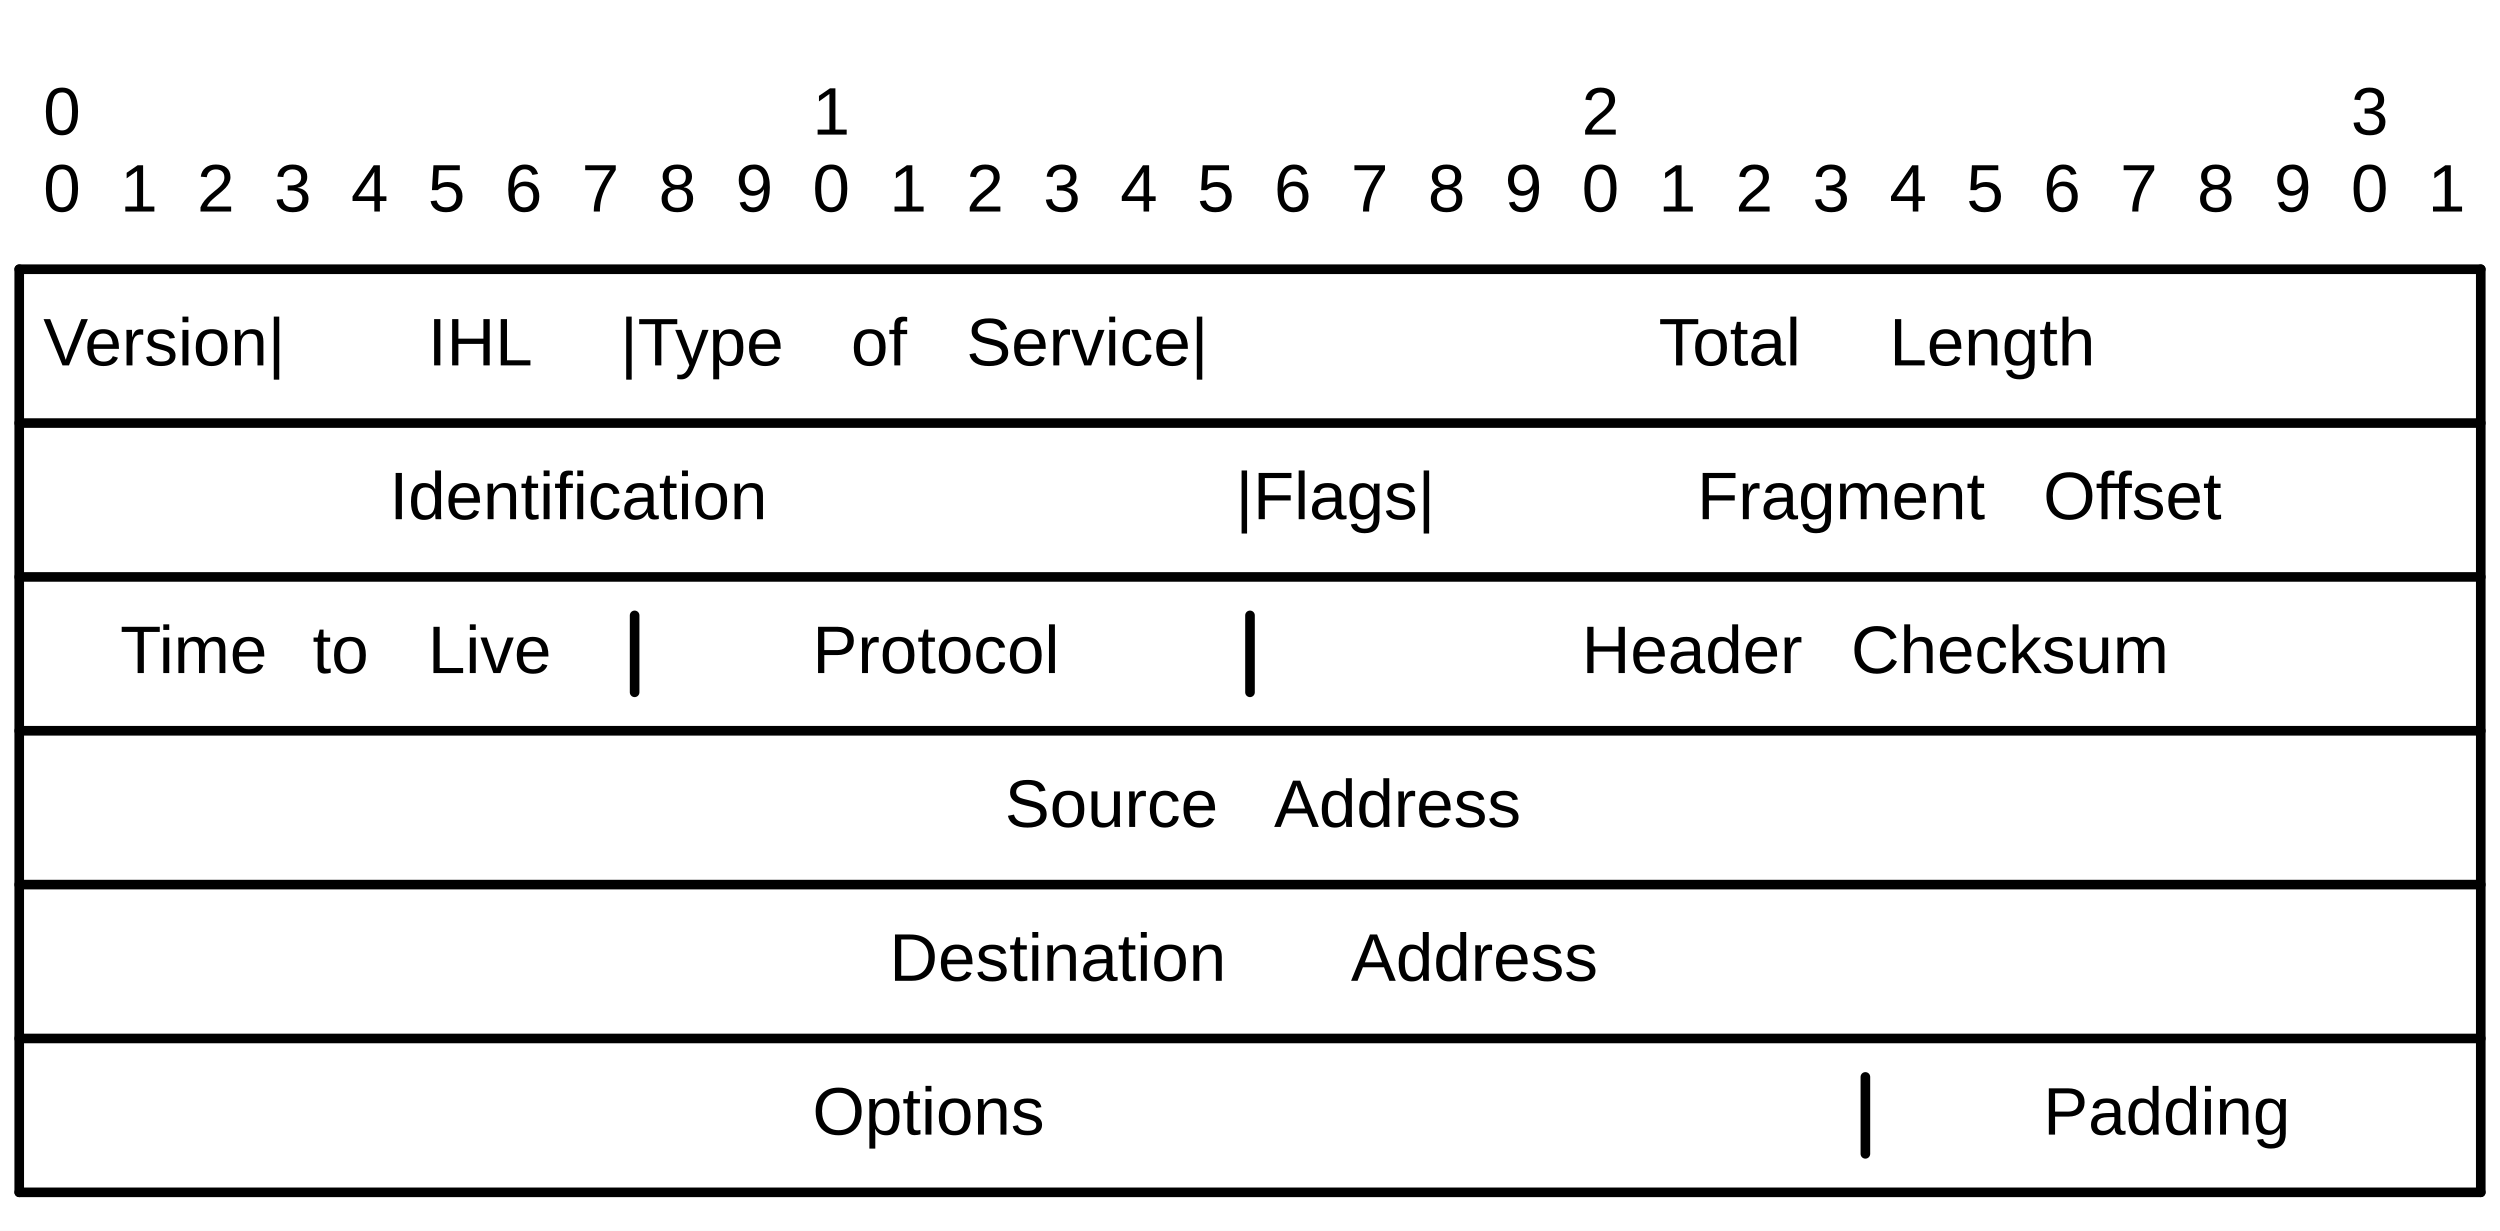
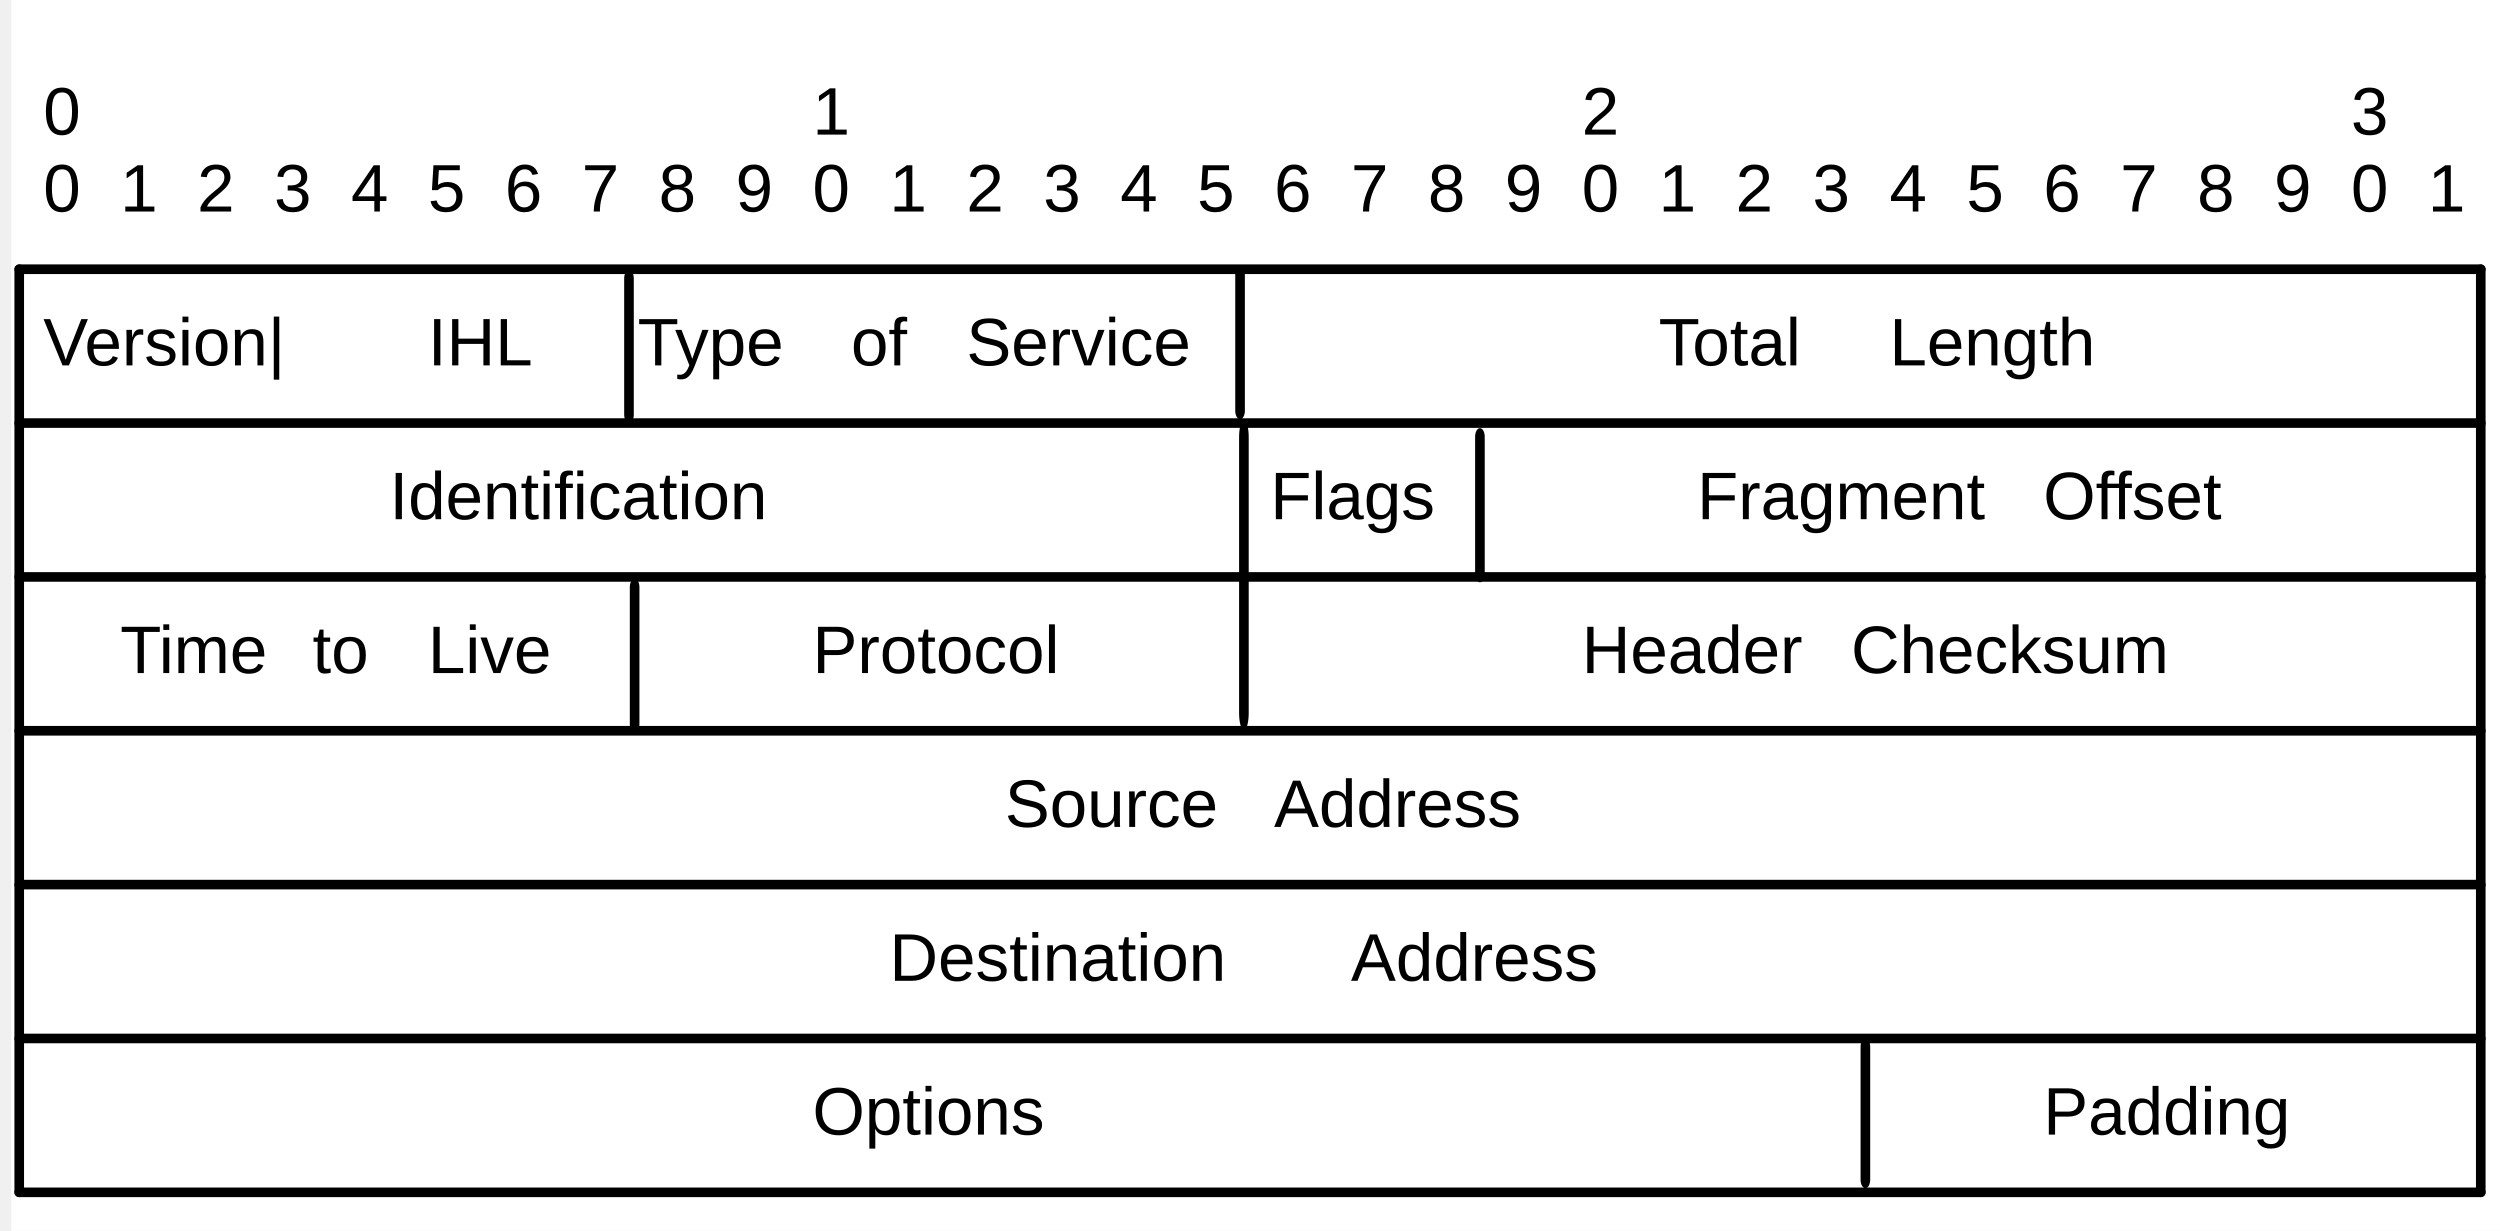
- <svg xmlns="http://www.w3.org/2000/svg" class="bob" font-family="arial" font-size="14" height="256" width="520">
-   <defs>
+ <svg xmlns="http://www.w3.org/2000/svg" class="bob" font-family="arial" font-size="14" height="256" width="520" version="1.1" id="svg304">
+   <defs id="defs20">
    <marker id="triangle" markerHeight="8" markerWidth="8" orient="auto" refX="4" refY="2" viewBox="0 0 8 4">
-       <polygon fill="black" points="0,0 0,4 8,2 0,0" />
+       <polygon fill="black" points="0,0 0,4 8,2 0,0" id="polygon2" />
    </marker>
    <marker id="clear_triangle" markerHeight="10" markerWidth="10" orient="auto" refX="1" refY="7" viewBox="0 0 20 14">
-       <polygon fill="none" points="2,2 2,12 18,7 2,2" stroke="black" stroke-width="2" />
+       <polygon fill="none" points="2,2 2,12 18,7 2,2" stroke="black" stroke-width="2" id="polygon5" />
    </marker>
    <marker id="circle" markerHeight="5" markerWidth="5" orient="auto" refX="10" refY="10" viewBox="0 0 20 20">
-       <circle cx="10" cy="10" fill="black" r="8" />
+       <circle cx="10" cy="10" fill="black" r="8" id="circle8" />
    </marker>
    <marker id="square" markerHeight="5" markerWidth="5" orient="auto" refX="10" refY="10" viewBox="0 0 20 20">
-       <rect fill="black" height="20" width="20" x="0" y="0" />
+       <rect fill="black" height="20" width="20" x="0" y="0" id="rect11" />
    </marker>
    <marker id="open_circle" markerHeight="10" markerWidth="10" orient="auto" refX="10" refY="10" viewBox="0 0 20 20">
-       <circle cx="10" cy="10" fill="white" r="4" stroke="black" stroke-width="2" />
+       <circle cx="10" cy="10" fill="white" r="4" stroke="black" stroke-width="2" id="circle14" />
    </marker>
    <marker id="big_open_circle" markerHeight="20" markerWidth="20" orient="auto" refX="20" refY="20" viewBox="0 0 40 40">
-       <circle cx="20" cy="20" fill="white" r="6" stroke="black" stroke-width="2" />
+       <circle cx="20" cy="20" fill="white" r="6" stroke="black" stroke-width="2" id="circle17" />
    </marker>
  </defs>
-   <style type="text/css">
+   <style type="text/css" id="style22">

    line,path {
      stroke: black;
      stroke-width: 2;
      stroke-opacity: 1;
      fill-opacity: 1;
      stroke-linecap: round;
      stroke-linejoin: miter;
    }
    line.dashed {
        stroke-dasharray: 5;
    }
    circle.solid {
      fill:black;
      stroke: black;
      stroke-width: 2;
      stroke-opacity: 1;
      fill-opacity: 1;
      stroke-linecap: round;
      stroke-linejoin: miter;
    }
    circle.open {
      fill:none;
      stroke: black;
      stroke-width: 2;
      stroke-opacity: 1;
      fill-opacity: 1;
      stroke-linecap: round;
      stroke-linejoin: miter;
    }
    tspan.head{
        fill: none;
        stroke: none;
    }
    
</style>
-   <rect fill="white" height="256" width="520" x="0" y="0" />
-   <g>
-     <line x1="4" x2="4" y1="56" y2="248" />
-     <line x1="4" x2="516" y1="56" y2="56" />
-     <line x1="4" x2="516" y1="248" y2="248" />
-     <line x1="516" x2="516" y1="56" y2="248" />
-   </g>
-   <g>
-     <line x1="4" x2="516" y1="88" y2="88" />
-   </g>
-   <g>
-     <line x1="4" x2="516" y1="120" y2="120" />
-   </g>
-   <g>
-     <line x1="4" x2="516" y1="152" y2="152" />
-   </g>
-   <g>
-     <line x1="4" x2="516" y1="184" y2="184" />
-   </g>
-   <g>
-     <line x1="4" x2="516" y1="216" y2="216" />
-   </g>
-   <g>
-     <line x1="132" x2="132" y1="128" y2="144" />
-   </g>
-   <g>
-     <line x1="260" x2="260" y1="128" y2="144" />
-   </g>
-   <g>
-     <line x1="388" x2="388" y1="224" y2="240" />
-   </g>
-   <g>
-     <text x="9" y="28">
- 0
- </text>
-   </g>
-   <g>
-     <text x="9" y="44">
- 0
- </text>
-   </g>
-   <g>
-     <text x="9" y="76">
+   <rect height="256" width="520" x="2.342" y="0" id="rect24" style="fill:#ffffff" />
+   <g id="g34">
+     <line x1="4" x2="4" y1="56" y2="248" id="line26" />
+     <line x1="4" x2="516" y1="56" y2="56" id="line28" />
+     <line x1="4" x2="516" y1="248" y2="248" id="line30" />
+     <line x1="516" x2="516" y1="56" y2="248" id="line32" />
+   </g>
+   <g id="g38">
+     <line x1="4" x2="516" y1="88" y2="88" id="line36" />
+   </g>
+   <g id="g42">
+     <line x1="4" x2="516" y1="120" y2="120" id="line40" />
+   </g>
+   <g id="g46">
+     <line x1="4" x2="516" y1="152" y2="152" id="line44" />
+   </g>
+   <g id="g50">
+     <line x1="4" x2="516" y1="184" y2="184" id="line48" />
+   </g>
+   <g id="g54">
+     <line x1="4" x2="516" y1="216" y2="216" id="line52" />
+   </g>
+   <g id="g58" transform="matrix(1,0,0,1.781116,0,-105.8384)">
+     <line x1="132" x2="132" y1="128" y2="144" id="line56" style="fill-opacity:1;stroke:#000000;stroke-width:2;stroke-linecap:round;stroke-linejoin:miter;stroke-opacity:1" />
+   </g>
+   <g id="g62" transform="matrix(1,0,0,3.584726,-1.268122,-367.9026)">
+     <line x1="260" x2="260" y1="128" y2="144" id="line60" style="fill-opacity:1;stroke:#000000;stroke-width:2;stroke-linecap:round;stroke-linejoin:miter;stroke-opacity:1" />
+   </g>
+   <g id="g66" transform="matrix(1,0,0,1.730722,0,-169.9666)">
+     <line x1="388" x2="388" y1="224" y2="240" id="line64" style="fill-opacity:1;stroke:#000000;stroke-width:2;stroke-linecap:round;stroke-linejoin:miter;stroke-opacity:1" />
+   </g>
+   <g id="g70">
+     <text x="9" y="28" id="text68">
+ 0
+ </text>
+   </g>
+   <g id="g74">
+     <text x="9" y="44" id="text72">
+ 0
+ </text>
+   </g>
+   <g id="g78">
+     <text x="9" y="76" id="text76">
Version|
</text>
  </g>
-   <g>
-     <text x="25" y="44">
- 1
- </text>
-   </g>
-   <g>
-     <text x="25" y="140">
+   <g id="g82">
+     <text x="25" y="44" id="text80">
+ 1
+ </text>
+   </g>
+   <g id="g86">
+     <text x="25" y="140" id="text84">
Time
</text>
  </g>
-   <g>
-     <text x="41" y="44">
+   <g id="g90">
+     <text x="41" y="44" id="text88">
2
</text>
  </g>
-   <g>
-     <text x="57" y="44">
+   <g id="g94">
+     <text x="57" y="44" id="text92">
3
</text>
  </g>
-   <g>
-     <text x="65" y="140">
+   <g id="g98">
+     <text x="65" y="140" id="text96">
to
</text>
  </g>
-   <g>
-     <text x="73" y="44">
+   <g id="g102">
+     <text x="73" y="44" id="text100">
4
</text>
  </g>
-   <g>
-     <text x="81" y="108">
+   <g id="g106">
+     <text x="81" y="108" id="text104">
Identification
</text>
  </g>
-   <g>
-     <text x="89" y="44">
+   <g id="g110">
+     <text x="89" y="44" id="text108">
5
</text>
  </g>
-   <g>
-     <text x="89" y="76">
+   <g id="g114">
+     <text x="89" y="76" id="text112">
IHL
</text>
  </g>
-   <g>
-     <text x="89" y="140">
+   <g id="g118">
+     <text x="89" y="140" id="text116">
Live
</text>
  </g>
-   <g>
-     <text x="105" y="44">
+   <g id="g122">
+     <text x="105" y="44" id="text120">
6
</text>
  </g>
-   <g>
-     <text x="121" y="44">
+   <g id="g126">
+     <text x="121" y="44" id="text124">
7
</text>
  </g>
-   <g>
-     <text x="129" y="76">
+   <g id="g130">
+     <text x="129" y="76" id="text128">
|Type
</text>
  </g>
-   <g>
-     <text x="137" y="44">
+   <g id="g134">
+     <text x="137" y="44" id="text132">
8
</text>
  </g>
-   <g>
-     <text x="153" y="44">
+   <g id="g138">
+     <text x="153" y="44" id="text136">
9
</text>
  </g>
-   <g>
-     <text x="169" y="28">
- 1
- </text>
-   </g>
-   <g>
-     <text x="169" y="44">
- 0
- </text>
-   </g>
-   <g>
-     <text x="169" y="140">
+   <g id="g142">
+     <text x="169" y="28" id="text140">
+ 1
+ </text>
+   </g>
+   <g id="g146">
+     <text x="169" y="44" id="text144">
+ 0
+ </text>
+   </g>
+   <g id="g150">
+     <text x="169" y="140" id="text148">
Protocol
</text>
  </g>
-   <g>
-     <text x="169" y="236">
+   <g id="g154">
+     <text x="169" y="236" id="text152">
Options
</text>
  </g>
-   <g>
-     <text x="177" y="76">
+   <g id="g158">
+     <text x="177" y="76" id="text156">
of
</text>
  </g>
-   <g>
-     <text x="185" y="44">
- 1
- </text>
-   </g>
-   <g>
-     <text x="185" y="204">
+   <g id="g162">
+     <text x="185" y="44" id="text160">
+ 1
+ </text>
+   </g>
+   <g id="g166">
+     <text x="185" y="204" id="text164">
Destination
</text>
  </g>
-   <g>
-     <text x="201" y="44">
+   <g id="g170">
+     <text x="201" y="44" id="text168">
2
</text>
  </g>
-   <g>
-     <text x="201" y="76">
- Service|
- </text>
-   </g>
-   <g>
-     <text x="209" y="172">
+   <g id="g174">
+     <text x="201" y="76" id="text172">Service</text>
+   </g>
+   <g id="g178">
+     <text x="209" y="172" id="text176">
Source
</text>
  </g>
-   <g>
-     <text x="217" y="44">
+   <g id="g182">
+     <text x="217" y="44" id="text180">
3
</text>
  </g>
-   <g>
-     <text x="233" y="44">
+   <g id="g186">
+     <text x="233" y="44" id="text184">
4
</text>
  </g>
-   <g>
-     <text x="249" y="44">
+   <g id="g190">
+     <text x="249" y="44" id="text188">
5
</text>
  </g>
-   <g>
-     <text x="257" y="108">
- |Flags|
- </text>
-   </g>
-   <g>
-     <text x="265" y="44">
+   <g id="g194" transform="translate(7.220263)">
+     <text x="257" y="108" id="text192">Flags</text>
+   </g>
+   <g id="g198">
+     <text x="265" y="44" id="text196">
6
</text>
  </g>
-   <g>
-     <text x="265" y="172">
+   <g id="g202">
+     <text x="265" y="172" id="text200">
Address
</text>
  </g>
-   <g>
-     <text x="281" y="44">
+   <g id="g206">
+     <text x="281" y="44" id="text204">
7
</text>
  </g>
-   <g>
-     <text x="281" y="204">
+   <g id="g210">
+     <text x="281" y="204" id="text208">
Address
</text>
  </g>
-   <g>
-     <text x="297" y="44">
+   <g id="g214">
+     <text x="297" y="44" id="text212">
8
</text>
  </g>
-   <g>
-     <text x="313" y="44">
+   <g id="g218">
+     <text x="313" y="44" id="text216">
9
</text>
  </g>
-   <g>
-     <text x="329" y="28">
+   <g id="g222">
+     <text x="329" y="28" id="text220">
2
</text>
  </g>
-   <g>
-     <text x="329" y="44">
- 0
- </text>
-   </g>
-   <g>
-     <text x="329" y="140">
+   <g id="g226">
+     <text x="329" y="44" id="text224">
+ 0
+ </text>
+   </g>
+   <g id="g230">
+     <text x="329" y="140" id="text228">
Header
</text>
  </g>
-   <g>
-     <text x="345" y="44">
- 1
- </text>
-   </g>
-   <g>
-     <text x="345" y="76">
+   <g id="g234">
+     <text x="345" y="44" id="text232">
+ 1
+ </text>
+   </g>
+   <g id="g238">
+     <text x="345" y="76" id="text236">
Total
</text>
  </g>
-   <g>
-     <text x="353" y="108">
+   <g id="g242">
+     <text x="353" y="108" id="text240">
Fragment
</text>
  </g>
-   <g>
-     <text x="361" y="44">
+   <g id="g246">
+     <text x="361" y="44" id="text244">
2
</text>
  </g>
-   <g>
-     <text x="377" y="44">
+   <g id="g250">
+     <text x="377" y="44" id="text248">
3
</text>
  </g>
-   <g>
-     <text x="385" y="140">
+   <g id="g254">
+     <text x="385" y="140" id="text252">
Checksum
</text>
  </g>
-   <g>
-     <text x="393" y="44">
+   <g id="g258">
+     <text x="393" y="44" id="text256">
4
</text>
  </g>
-   <g>
-     <text x="393" y="76">
+   <g id="g262">
+     <text x="393" y="76" id="text260">
Length
</text>
  </g>
-   <g>
-     <text x="409" y="44">
+   <g id="g266">
+     <text x="409" y="44" id="text264">
5
</text>
  </g>
-   <g>
-     <text x="425" y="44">
+   <g id="g270">
+     <text x="425" y="44" id="text268">
6
</text>
  </g>
-   <g>
-     <text x="425" y="108">
+   <g id="g274">
+     <text x="425" y="108" id="text272">
Offset
</text>
  </g>
-   <g>
-     <text x="425" y="236">
+   <g id="g278">
+     <text x="425" y="236" id="text276">
Padding
</text>
  </g>
-   <g>
-     <text x="441" y="44">
+   <g id="g282">
+     <text x="441" y="44" id="text280">
7
</text>
  </g>
-   <g>
-     <text x="457" y="44">
+   <g id="g286">
+     <text x="457" y="44" id="text284">
8
</text>
  </g>
-   <g>
-     <text x="473" y="44">
+   <g id="g290">
+     <text x="473" y="44" id="text288">
9
</text>
  </g>
-   <g>
-     <text x="489" y="28">
+   <g id="g294">
+     <text x="489" y="28" id="text292">
3
</text>
  </g>
-   <g>
-     <text x="489" y="44">
- 0
- </text>
-   </g>
-   <g>
-     <text x="505" y="44">
- 1
- </text>
+   <g id="g298">
+     <text x="489" y="44" id="text296">
+ 0
+ </text>
+   </g>
+   <g id="g302">
+     <text x="505" y="44" id="text300">
+ 1
+ </text>
+   </g>
+   <g transform="matrix(1,0,0,1.769306,-1.171974,-168.5508)" id="g58-3">
+     <line x1="132" x2="132" y1="128" y2="144" id="line56-6" style="fill-opacity:1;stroke:#000000;stroke-width:2;stroke-linecap:round;stroke-linejoin:miter;stroke-opacity:1" />
+   </g>
+   <g id="g58-7" transform="matrix(1,0,0,1.781116,125.9325,-171.0529)">
+     <line x1="132" x2="132" y1="128" y2="144" id="line56-5" style="fill-opacity:1;stroke:#000000;stroke-width:2;stroke-linecap:round;stroke-linejoin:miter;stroke-opacity:1" />
+   </g>
+   <g id="g58-7-3" transform="matrix(1,0,0,1.781116,175.8228,-137.1472)">
+     <line x1="132" x2="132" y1="128" y2="144" id="line56-5-5" style="fill-opacity:1;stroke:#000000;stroke-width:2;stroke-linecap:round;stroke-linejoin:miter;stroke-opacity:1" />
  </g>
</svg>
